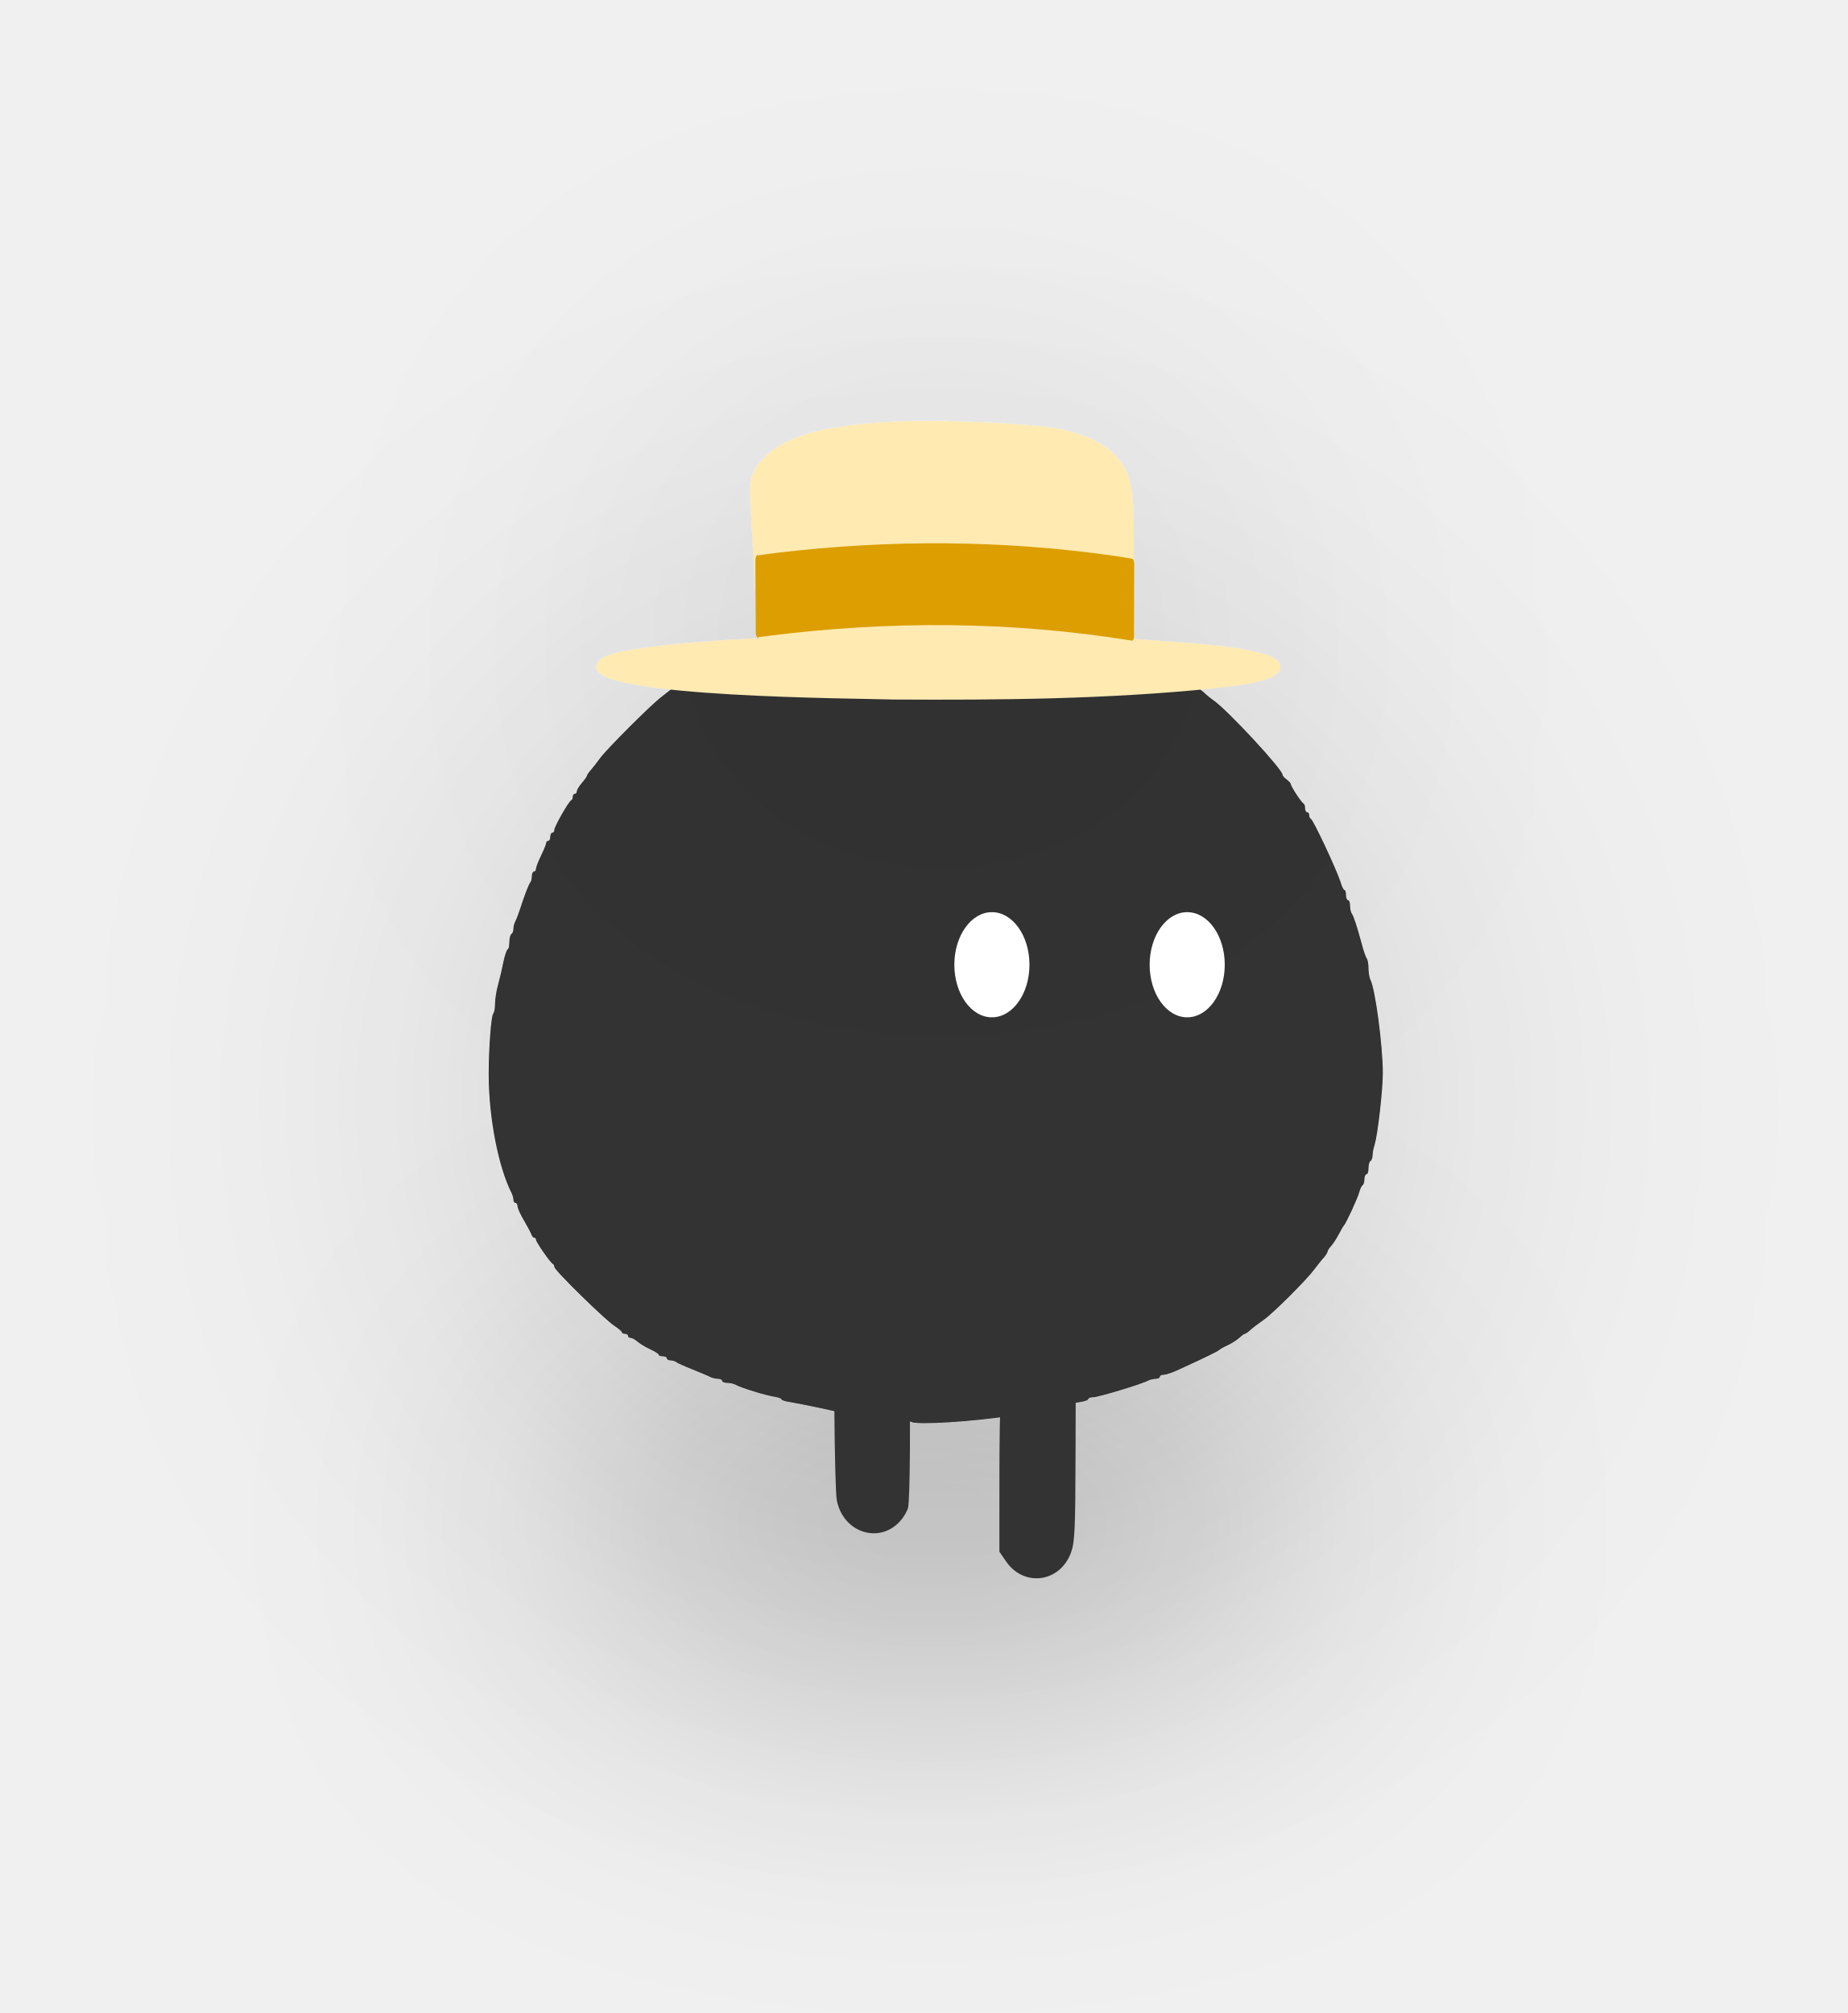
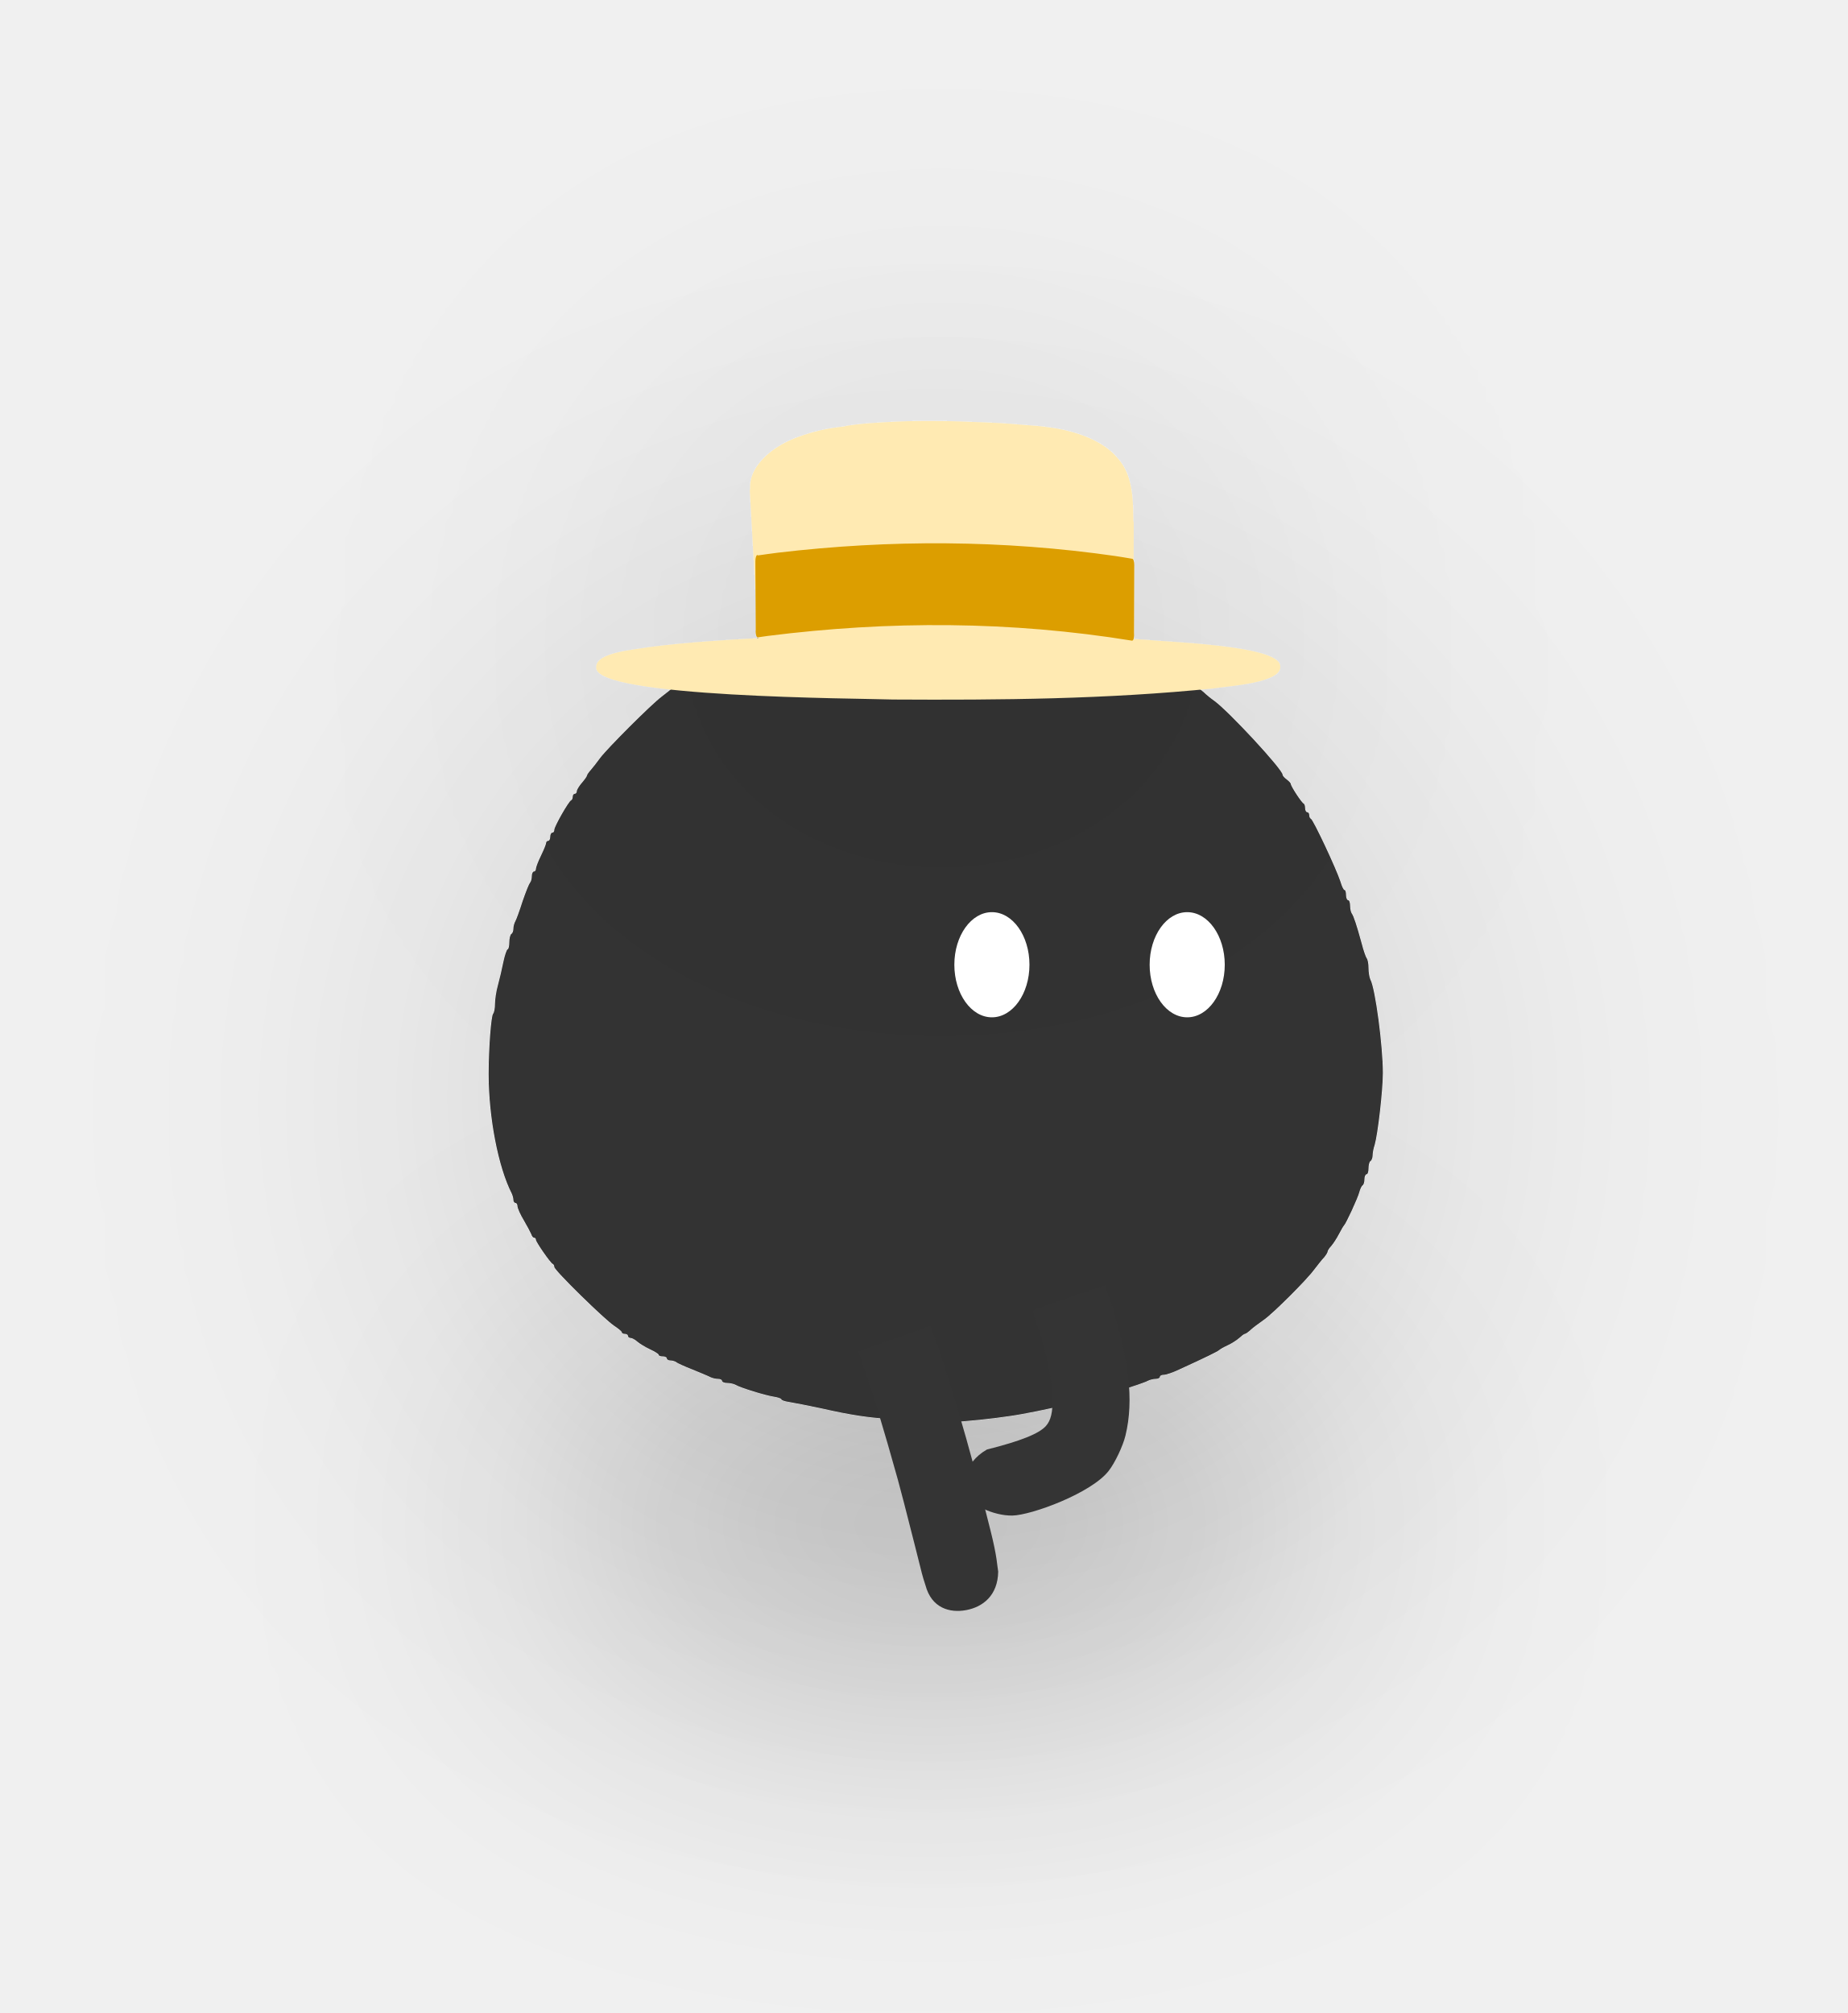
<svg xmlns="http://www.w3.org/2000/svg" width="123" height="134" viewBox="0 0 123 134" fill="none">
  <g opacity="0.2" filter="url(#filter0_f_489_13361)">
    <ellipse cx="61.968" cy="101.435" rx="26.442" ry="11.435" fill="black" />
  </g>
  <g filter="url(#filter1_d_489_13361)">
    <path d="M60.389 40.053C58.237 40.189 57.161 40.311 56.848 40.447C56.698 40.516 56.399 40.597 56.167 40.624C55.949 40.665 55.173 40.856 54.465 41.047C53.757 41.251 53.008 41.455 52.803 41.496C52.586 41.537 52.422 41.619 52.422 41.687C52.422 41.755 52.3 41.809 52.15 41.809C52 41.809 51.768 41.864 51.632 41.932C51.51 42 51.156 42.163 50.856 42.286C49.848 42.708 47.233 44.043 47.002 44.261C46.879 44.37 46.607 44.547 46.416 44.642C46.226 44.751 45.885 44.982 45.681 45.159C45.477 45.336 45.259 45.486 45.204 45.486C45.163 45.486 45 45.595 44.85 45.718C44.714 45.854 44.346 46.14 44.047 46.371C43.325 46.916 40.465 49.776 39.948 50.457C39.73 50.757 39.444 51.124 39.321 51.26C39.185 51.41 39.076 51.574 39.076 51.614C39.076 51.669 38.926 51.887 38.736 52.105C38.545 52.323 38.395 52.581 38.395 52.663C38.395 52.758 38.341 52.84 38.259 52.84C38.191 52.84 38.123 52.922 38.123 53.031C38.123 53.14 38.082 53.249 38.014 53.276C37.85 53.344 36.897 55.019 36.897 55.237C36.897 55.346 36.843 55.428 36.761 55.428C36.693 55.428 36.625 55.55 36.625 55.7C36.625 55.85 36.57 55.972 36.489 55.972C36.42 55.972 36.352 56.04 36.352 56.108C36.352 56.19 36.203 56.558 36.012 56.953C35.821 57.334 35.672 57.743 35.672 57.838C35.672 57.933 35.617 58.015 35.535 58.015C35.467 58.015 35.399 58.151 35.399 58.328C35.399 58.505 35.345 58.696 35.277 58.764C35.209 58.846 34.991 59.391 34.786 59.99C34.596 60.589 34.378 61.188 34.31 61.311C34.228 61.447 34.173 61.678 34.173 61.815C34.173 61.964 34.119 62.128 34.037 62.169C33.969 62.209 33.901 62.468 33.901 62.727C33.901 62.986 33.847 63.19 33.792 63.19C33.738 63.19 33.602 63.571 33.506 64.034C33.411 64.511 33.248 65.206 33.139 65.6C33.03 65.982 32.948 66.54 32.948 66.826C32.948 67.112 32.893 67.412 32.825 67.48C32.689 67.63 32.526 69.808 32.526 71.497C32.526 74.384 33.166 77.68 34.051 79.423C34.119 79.559 34.173 79.763 34.173 79.873C34.173 79.981 34.242 80.077 34.31 80.077C34.391 80.077 34.446 80.186 34.446 80.308C34.459 80.444 34.636 80.853 34.868 81.234C35.086 81.602 35.304 82.024 35.358 82.147C35.399 82.283 35.481 82.392 35.549 82.392C35.617 82.392 35.672 82.446 35.672 82.528C35.672 82.678 36.638 84.067 36.788 84.135C36.856 84.162 36.897 84.258 36.897 84.339C36.897 84.557 40.22 87.812 40.874 88.248C41.16 88.438 41.391 88.629 41.391 88.683C41.391 88.752 41.486 88.793 41.596 88.793C41.704 88.793 41.8 88.847 41.8 88.929C41.8 88.997 41.882 89.065 41.977 89.065C42.072 89.065 42.276 89.174 42.426 89.31C42.562 89.433 42.944 89.664 43.257 89.814C43.584 89.964 43.843 90.127 43.843 90.181C43.843 90.25 43.965 90.29 44.115 90.29C44.265 90.29 44.387 90.345 44.387 90.427C44.387 90.495 44.496 90.563 44.632 90.563C44.769 90.563 44.932 90.617 45.014 90.672C45.082 90.74 45.572 90.958 46.09 91.162C46.621 91.38 47.152 91.598 47.274 91.666C47.41 91.734 47.642 91.788 47.792 91.788C47.942 91.788 48.064 91.843 48.064 91.925C48.064 91.993 48.214 92.061 48.405 92.061C48.595 92.061 48.854 92.115 48.99 92.197C49.331 92.388 50.91 92.878 51.51 92.973C51.782 93.014 52.014 93.096 52.014 93.15C52.014 93.205 52.245 93.287 52.531 93.327C52.803 93.368 53.77 93.559 54.669 93.749C56.644 94.199 57.856 94.376 59.299 94.458C59.898 94.499 60.511 94.58 60.675 94.662C61.083 94.866 64.678 94.648 67.266 94.253C68.151 94.131 69.853 93.777 70.875 93.532C71.174 93.463 71.651 93.368 71.937 93.327C72.21 93.287 72.441 93.205 72.441 93.137C72.441 93.069 72.591 93.014 72.768 93.014C73.108 93.014 75.995 92.143 76.418 91.911C76.554 91.843 76.785 91.788 76.935 91.788C77.085 91.788 77.207 91.72 77.207 91.652C77.207 91.571 77.33 91.516 77.48 91.516C77.63 91.516 78.106 91.353 78.528 91.148C80.231 90.372 81.089 89.95 81.157 89.868C81.198 89.828 81.443 89.678 81.715 89.555C81.987 89.433 82.341 89.201 82.491 89.065C82.655 88.915 82.818 88.793 82.859 88.793C82.913 88.793 83.036 88.711 83.131 88.629C83.431 88.357 83.635 88.207 84.153 87.839C84.766 87.403 86.972 85.211 87.489 84.503C87.721 84.203 88.007 83.835 88.143 83.699C88.266 83.549 88.374 83.372 88.374 83.318C88.374 83.25 88.483 83.086 88.62 82.937C88.742 82.8 88.974 82.446 89.123 82.16C89.273 81.874 89.423 81.616 89.464 81.575C89.6 81.452 90.39 79.736 90.485 79.355C90.54 79.151 90.635 78.946 90.703 78.906C90.771 78.865 90.826 78.688 90.826 78.497C90.826 78.32 90.894 78.17 90.962 78.17C91.044 78.17 91.098 77.993 91.098 77.775C91.098 77.544 91.153 77.326 91.234 77.285C91.302 77.244 91.37 77.067 91.37 76.917C91.37 76.754 91.425 76.441 91.507 76.209C91.711 75.515 92.051 72.587 92.051 71.429C92.051 69.618 91.547 65.805 91.221 65.206C91.153 65.069 91.098 64.729 91.098 64.443C91.098 64.157 91.044 63.871 90.975 63.789C90.921 63.721 90.758 63.272 90.635 62.782C90.308 61.583 90.104 60.97 89.981 60.807C89.927 60.739 89.872 60.507 89.872 60.303C89.872 60.099 89.818 59.922 89.736 59.922C89.668 59.922 89.6 59.772 89.6 59.581C89.6 59.391 89.559 59.241 89.491 59.241C89.437 59.241 89.314 58.996 89.232 58.696C88.946 57.824 87.421 54.57 87.258 54.502C87.19 54.474 87.149 54.365 87.149 54.256C87.149 54.148 87.094 54.066 87.013 54.066C86.945 54.066 86.876 53.943 86.876 53.807C86.876 53.657 86.836 53.521 86.781 53.494C86.645 53.439 85.923 52.336 85.923 52.186C85.923 52.132 85.801 51.996 85.651 51.887C85.501 51.778 85.378 51.642 85.378 51.574C85.378 51.219 81.783 47.338 80.816 46.644C80.598 46.494 80.299 46.249 80.149 46.099C79.986 45.949 79.482 45.581 79.019 45.282C78.542 44.982 78.161 44.696 78.161 44.628C78.161 44.574 78.093 44.533 78.011 44.533C77.929 44.533 77.698 44.424 77.507 44.274C77.194 44.056 76.567 43.716 75.097 42.94C74.947 42.858 74.429 42.626 73.939 42.422C73.449 42.218 72.945 42 72.822 41.932C72.686 41.864 72.482 41.809 72.373 41.809C72.264 41.809 72.169 41.741 72.169 41.673C72.169 41.591 71.992 41.537 71.787 41.537C71.583 41.537 71.352 41.482 71.27 41.414C71.202 41.36 70.684 41.196 70.126 41.06C69.567 40.938 68.996 40.774 68.873 40.706C68.737 40.638 68.41 40.584 68.151 40.584C67.892 40.584 67.675 40.516 67.675 40.447C67.675 40.366 67.348 40.311 66.966 40.311C66.572 40.311 66.027 40.257 65.768 40.189C65.101 40.012 62.173 39.944 60.389 40.053Z" fill="#333333" />
  </g>
  <g filter="url(#filter2_d_489_13361)">
    <mask id="mask0_489_13361" style="mask-type:luminance" maskUnits="userSpaceOnUse" x="39" y="28" width="47" height="19">
      <path d="M39.526 28H85.493V46.619H39.526V28Z" fill="white" />
    </mask>
    <g mask="url(#mask0_489_13361)">
      <path d="M74.594 35.137C74.596 35.121 74.598 35.104 74.601 35.087C74.598 35.104 74.596 35.121 74.594 35.137ZM85.21 44.288C85.48 45.484 81.613 45.674 80.778 45.825C73.696 46.546 66.562 46.606 59.449 46.565C57.202 46.482 39.539 46.45 39.685 44.425C39.686 44.425 39.687 44.425 39.687 44.425C39.629 43.412 42.338 43.245 43.095 43.093C44.441 42.911 45.793 42.791 47.147 42.689C48.251 42.608 49.356 42.539 50.461 42.485C50.416 41.658 50.368 40.832 50.321 40.005C50.263 38.965 50.205 37.925 50.147 36.885C50.089 35.856 50.032 34.826 49.974 33.796C49.954 33.428 49.934 33.061 49.913 32.693C49.91 32.643 49.916 32.595 49.931 32.55C49.928 32.463 49.929 32.376 49.934 32.289C49.967 31.6 50.352 30.991 50.822 30.509C51.814 29.492 53.201 28.99 54.553 28.656C55.105 28.53 55.665 28.447 56.227 28.384C56.285 28.36 56.345 28.349 56.406 28.339C56.485 28.326 56.565 28.314 56.644 28.303C56.786 28.284 56.927 28.266 57.069 28.25C57.347 28.218 57.625 28.191 57.904 28.171C58.471 28.13 59.038 28.095 59.606 28.07C60.187 28.044 60.767 28.024 61.348 28.019C61.94 28.014 62.532 28.021 63.124 28.033C63.694 28.044 64.262 28.068 64.831 28.09C65.387 28.112 65.943 28.128 66.499 28.161C67.056 28.194 67.613 28.239 68.17 28.285C68.421 28.305 68.672 28.323 68.923 28.344C68.924 28.344 68.924 28.344 68.924 28.344C68.99 28.342 69.059 28.352 69.125 28.362C69.253 28.375 69.381 28.388 69.508 28.404C69.54 28.408 69.578 28.41 69.61 28.418C69.621 28.421 69.631 28.423 69.642 28.426C69.884 28.456 70.126 28.486 70.367 28.528C71.756 28.786 73.393 29.338 74.338 30.436C75.216 31.358 75.388 32.64 75.426 33.862C75.428 34.135 75.44 34.409 75.441 34.683C75.457 34.728 75.465 34.777 75.465 34.827C75.465 34.835 75.465 34.843 75.465 34.851C75.465 34.852 75.465 34.852 75.465 34.852C75.465 35.841 75.462 36.831 75.46 37.821C75.459 38.883 75.456 39.946 75.455 41.008C75.454 41.518 75.453 42.028 75.452 42.538C75.708 42.552 75.964 42.569 76.219 42.585C77.606 42.737 85.045 42.953 85.21 44.288Z" fill="#FFEAB2" />
    </g>
    <mask id="mask1_489_13361" style="mask-type:luminance" maskUnits="userSpaceOnUse" x="50" y="35" width="26" height="8">
      <path d="M50.268 35.868H75.523V42.69H50.268V35.868Z" fill="white" />
    </mask>
    <g mask="url(#mask1_489_13361)">
      <path d="M75.502 37.599C75.502 38.136 75.498 38.672 75.496 39.208C75.494 39.914 75.491 40.62 75.489 41.326C75.488 41.568 75.487 41.811 75.486 42.054V42.055C75.486 42.061 75.486 42.067 75.486 42.073C75.486 42.073 75.486 42.074 75.486 42.074C75.486 42.078 75.486 42.081 75.486 42.084C75.486 42.099 75.486 42.113 75.486 42.127C75.51 42.359 75.469 42.651 75.355 42.647C67.281 41.338 59.184 41.311 51.108 42.331C50.885 42.362 50.663 42.394 50.441 42.427C50.368 42.437 50.304 42.279 50.299 42.058C50.297 42.007 50.3 41.956 50.305 41.909C50.302 41.566 50.302 41.222 50.3 40.88C50.296 40.139 50.292 39.398 50.289 38.658C50.286 38.239 50.285 37.82 50.282 37.401C50.282 37.395 50.282 37.39 50.282 37.384C50.282 37.378 50.282 37.373 50.282 37.366C50.281 37.149 50.333 36.959 50.408 36.948C50.425 36.945 50.443 36.954 50.459 36.972C50.893 36.915 51.327 36.844 51.762 36.793C59.252 35.908 66.755 35.937 74.242 37.013C74.612 37.072 74.982 37.128 75.352 37.194C75.356 37.195 75.36 37.197 75.364 37.199C75.366 37.198 75.368 37.198 75.37 37.198C75.442 37.199 75.502 37.382 75.502 37.599Z" fill="#DC9E00" />
    </g>
  </g>
  <ellipse cx="66.026" cy="64.22" rx="2.5" ry="3.5" fill="white" />
  <ellipse cx="79.026" cy="64.22" rx="2.5" ry="3.5" fill="white" />
-   <path d="M57.247 86.159C57.021 86.235 56.618 86.486 56.354 86.7C55.512 87.404 55.499 87.581 55.537 93.719C55.562 96.863 55.625 99.429 55.7 99.857C56.115 102.046 58.581 102.826 59.964 101.203C60.178 100.964 60.38 100.587 60.442 100.385C60.581 99.832 60.618 94.046 60.505 90.687C60.417 87.87 60.405 87.782 60.09 87.279C59.725 86.7 59.273 86.348 58.631 86.134C58.103 85.945 57.801 85.958 57.247 86.159Z" fill="#333333" />
-   <path d="M68.35 89.157C67.821 89.383 67.18 89.95 66.953 90.39C66.651 90.981 66.526 93.22 66.526 98.427V103.295L66.941 103.899C68.111 105.66 70.526 105.371 71.28 103.383C71.544 102.666 71.582 101.937 71.595 96.503C71.62 91.107 71.607 91.056 71.331 90.465C70.777 89.295 69.406 88.692 68.35 89.157Z" fill="#333333" />
+   <path d="M71.157 86.37C69.84 86.824 68.761 87.212 68.751 87.233C68.741 87.253 68.827 87.545 68.941 87.876C69.592 89.769 70.04 91.856 70.063 93.088C70.082 94.005 69.947 94.559 69.624 94.921C69.166 95.436 67.949 95.923 65.694 96.491C64.064 97.43 64.09 98.944 64.35 99.434C64.526 100.146 66.133 100.909 67.388 100.887C68.643 100.865 72.63 99.407 73.793 97.92C74.212 97.391 74.751 96.253 74.917 95.56C75.491 93.183 75.17 90.463 73.812 86.269C73.69 85.894 73.581 85.576 73.57 85.566C73.56 85.556 72.474 85.915 71.157 86.37Z" fill="#343434" />
+   <path d="M60.671 88.716C60.018 88.944 59.396 89.167 59.287 89.201C58.814 89.359 57.155 89.948 57.143 89.959C57.14 89.969 57.292 90.433 57.485 90.992C58.278 93.327 58.745 94.857 59.764 98.492C59.912 99.012 60.34 100.674 60.856 102.712C61.457 105.078 61.352 104.75 61.604 105.527C62.006 107.043 63.213 107.387 64.316 107.18C65.419 106.973 66.419 106.214 66.445 104.618C66.368 104.208 66.394 103.705 65.926 101.852C65.777 101.257 65.617 100.624 65.569 100.444C65.522 100.264 65.404 99.807 65.31 99.432C65.213 99.059 65.105 98.632 65.064 98.488C65.027 98.342 64.922 97.956 64.834 97.632C64.157 95.109 63.397 92.555 62.638 90.255C62.047 88.462 61.973 88.259 61.907 88.276C61.881 88.286 61.323 88.483 60.671 88.716Z" fill="#343434" />
  <defs>
    <filter id="filter0_f_489_13361" x="14.526" y="69" width="94.885" height="64.87" filterUnits="userSpaceOnUse" color-interpolation-filters="sRGB">
      <feFlood flood-opacity="0" result="BackgroundImageFix" />
      <feBlend mode="normal" in="SourceGraphic" in2="BackgroundImageFix" result="shape" />
      <feGaussianBlur stdDeviation="10.5" result="effect1_foregroundBlur_489_13361" />
    </filter>
    <filter id="filter1_d_489_13361" x="0.526" y="12" width="123.526" height="118.74" filterUnits="userSpaceOnUse" color-interpolation-filters="sRGB">
      <feFlood flood-opacity="0" result="BackgroundImageFix" />
      <feColorMatrix in="SourceAlpha" type="matrix" values="0 0 0 0 0 0 0 0 0 0 0 0 0 0 0 0 0 0 127 0" result="hardAlpha" />
      <feOffset dy="4" />
      <feGaussianBlur stdDeviation="16" />
      <feComposite in2="hardAlpha" operator="out" />
      <feColorMatrix type="matrix" values="0 0 0 0 0 0 0 0 0 0 0 0 0 0 0 0 0 0 0.15 0" />
      <feBlend mode="normal" in2="BackgroundImageFix" result="effect1_dropShadow_489_13361" />
      <feBlend mode="normal" in="SourceGraphic" in2="effect1_dropShadow_489_13361" result="shape" />
    </filter>
    <filter id="filter2_d_489_13361" x="7.685" y="0.017" width="109.539" height="82.558" filterUnits="userSpaceOnUse" color-interpolation-filters="sRGB">
      <feFlood flood-opacity="0" result="BackgroundImageFix" />
      <feColorMatrix in="SourceAlpha" type="matrix" values="0 0 0 0 0 0 0 0 0 0 0 0 0 0 0 0 0 0 127 0" result="hardAlpha" />
      <feOffset dy="4" />
      <feGaussianBlur stdDeviation="16" />
      <feComposite in2="hardAlpha" operator="out" />
      <feColorMatrix type="matrix" values="0 0 0 0 0 0 0 0 0 0 0 0 0 0 0 0 0 0 0.15 0" />
      <feBlend mode="normal" in2="BackgroundImageFix" result="effect1_dropShadow_489_13361" />
      <feBlend mode="normal" in="SourceGraphic" in2="effect1_dropShadow_489_13361" result="shape" />
    </filter>
  </defs>
</svg>
